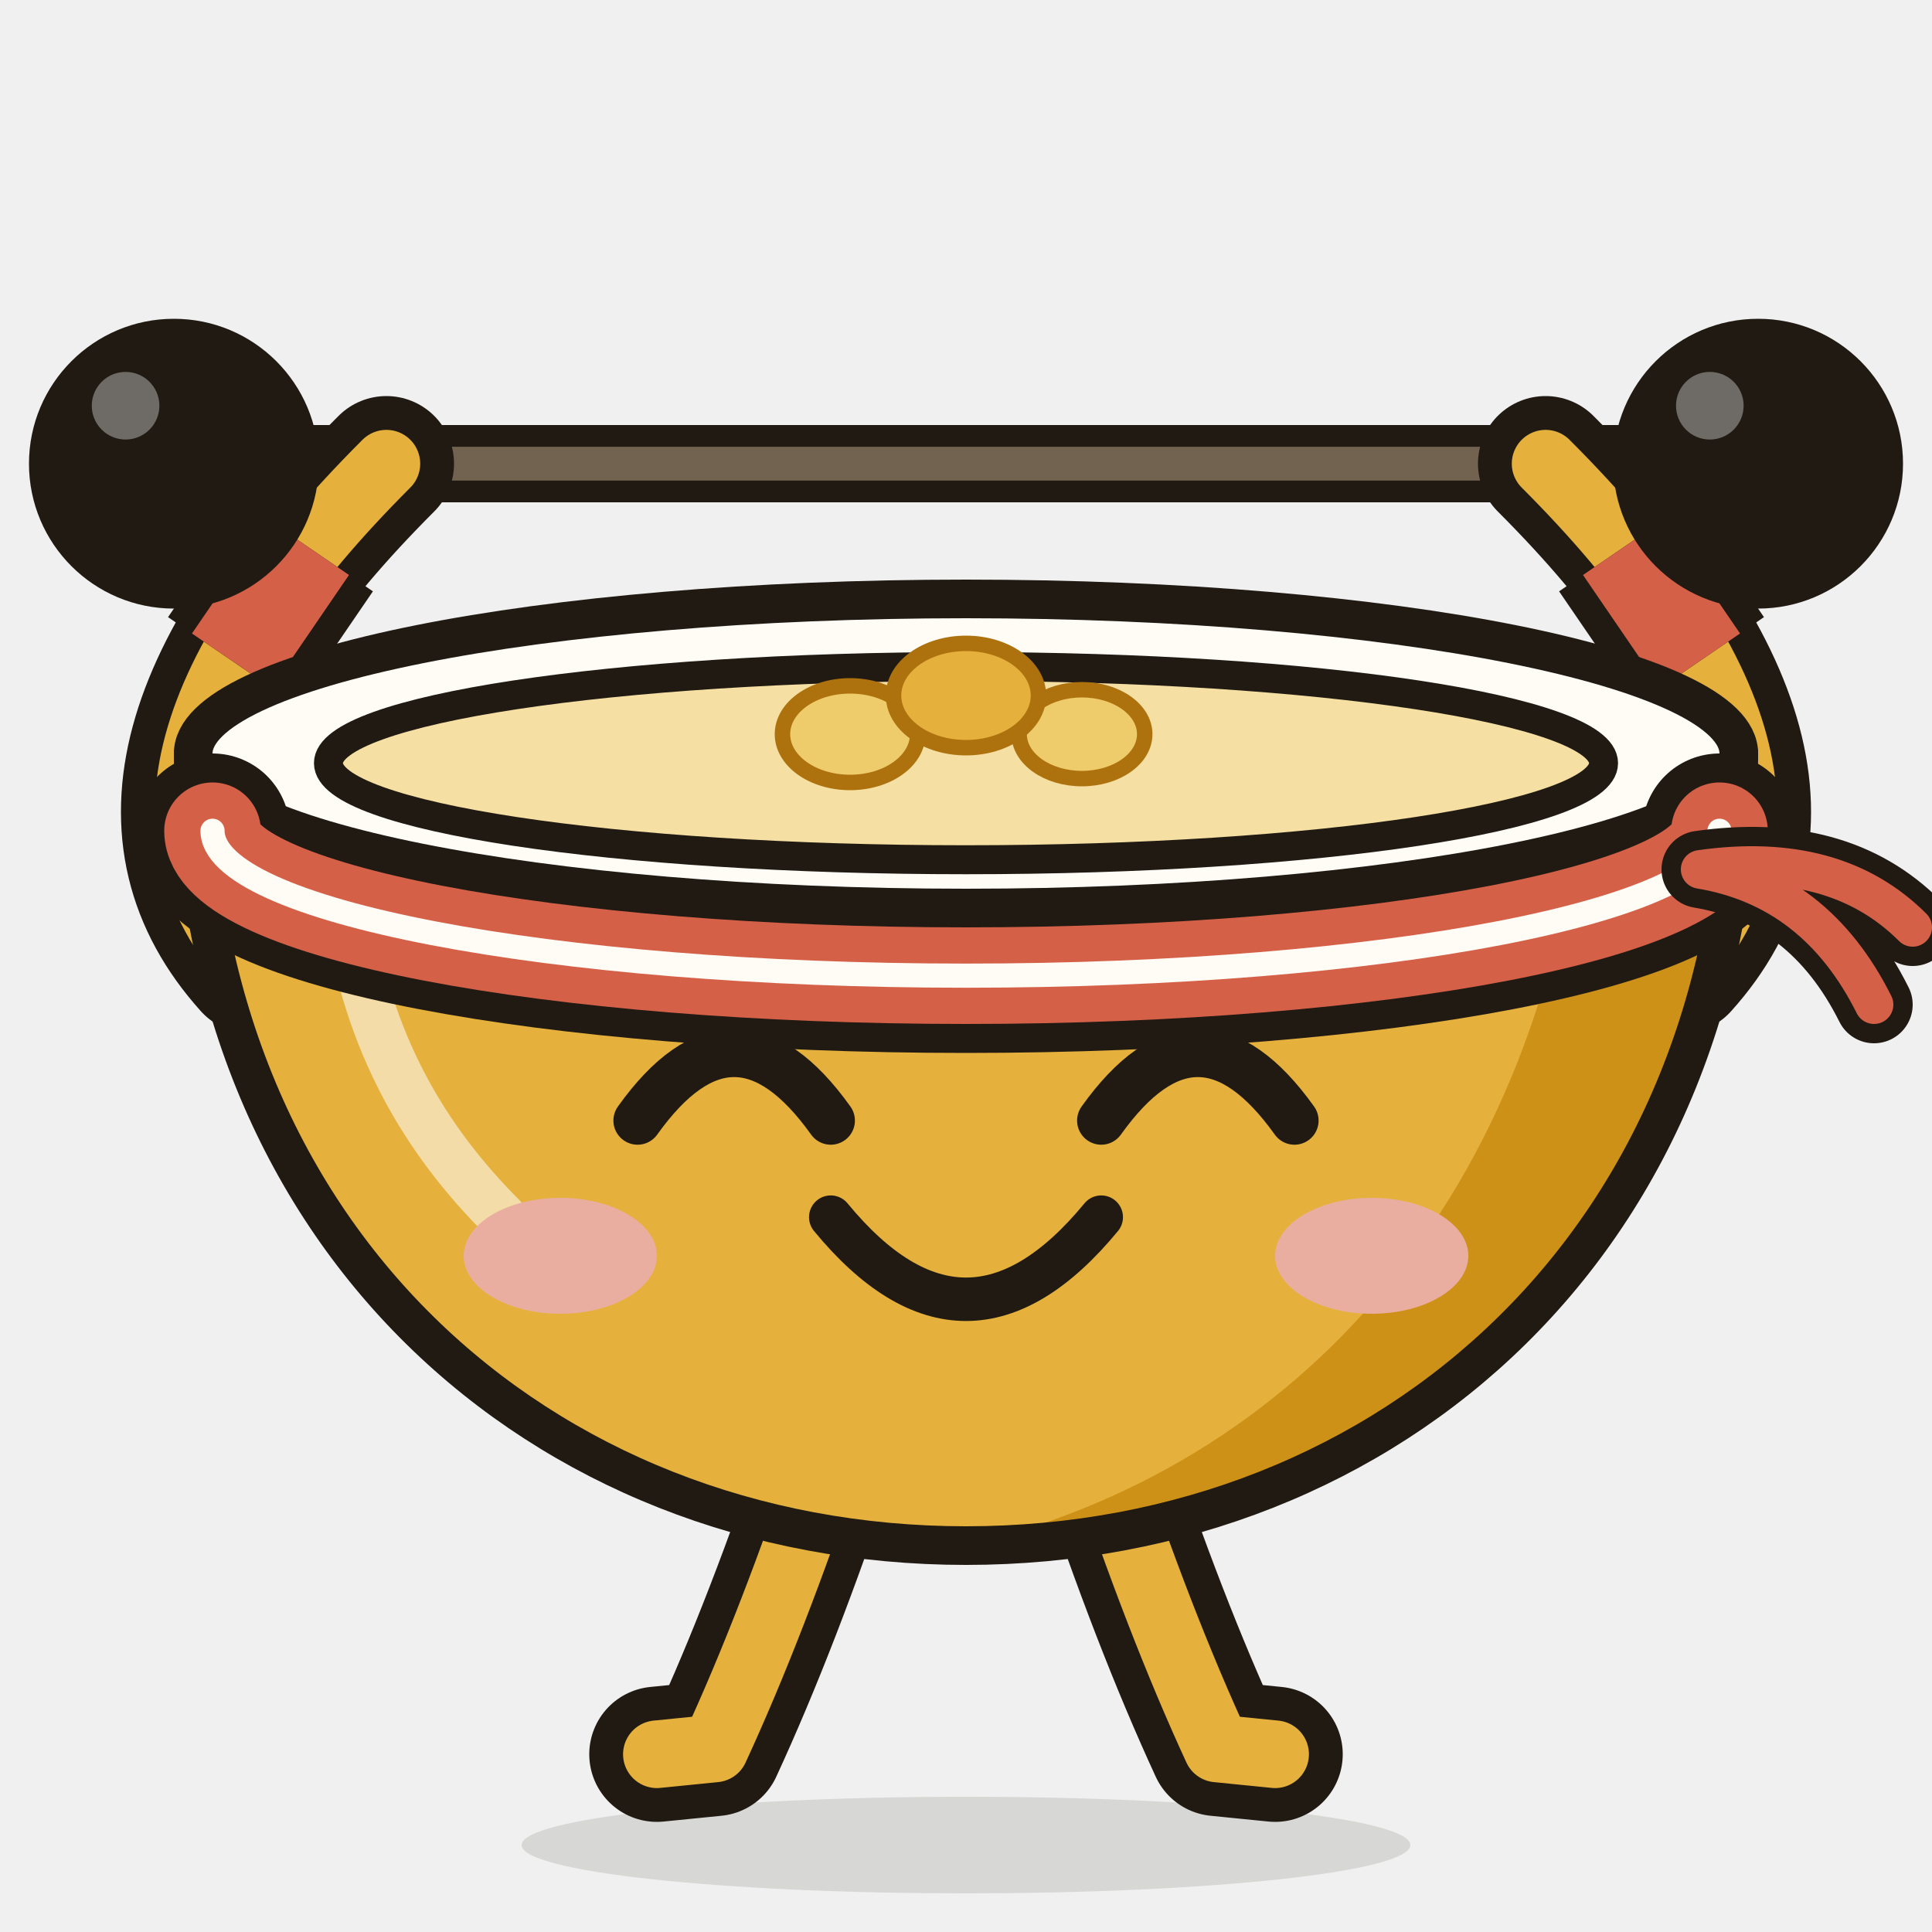
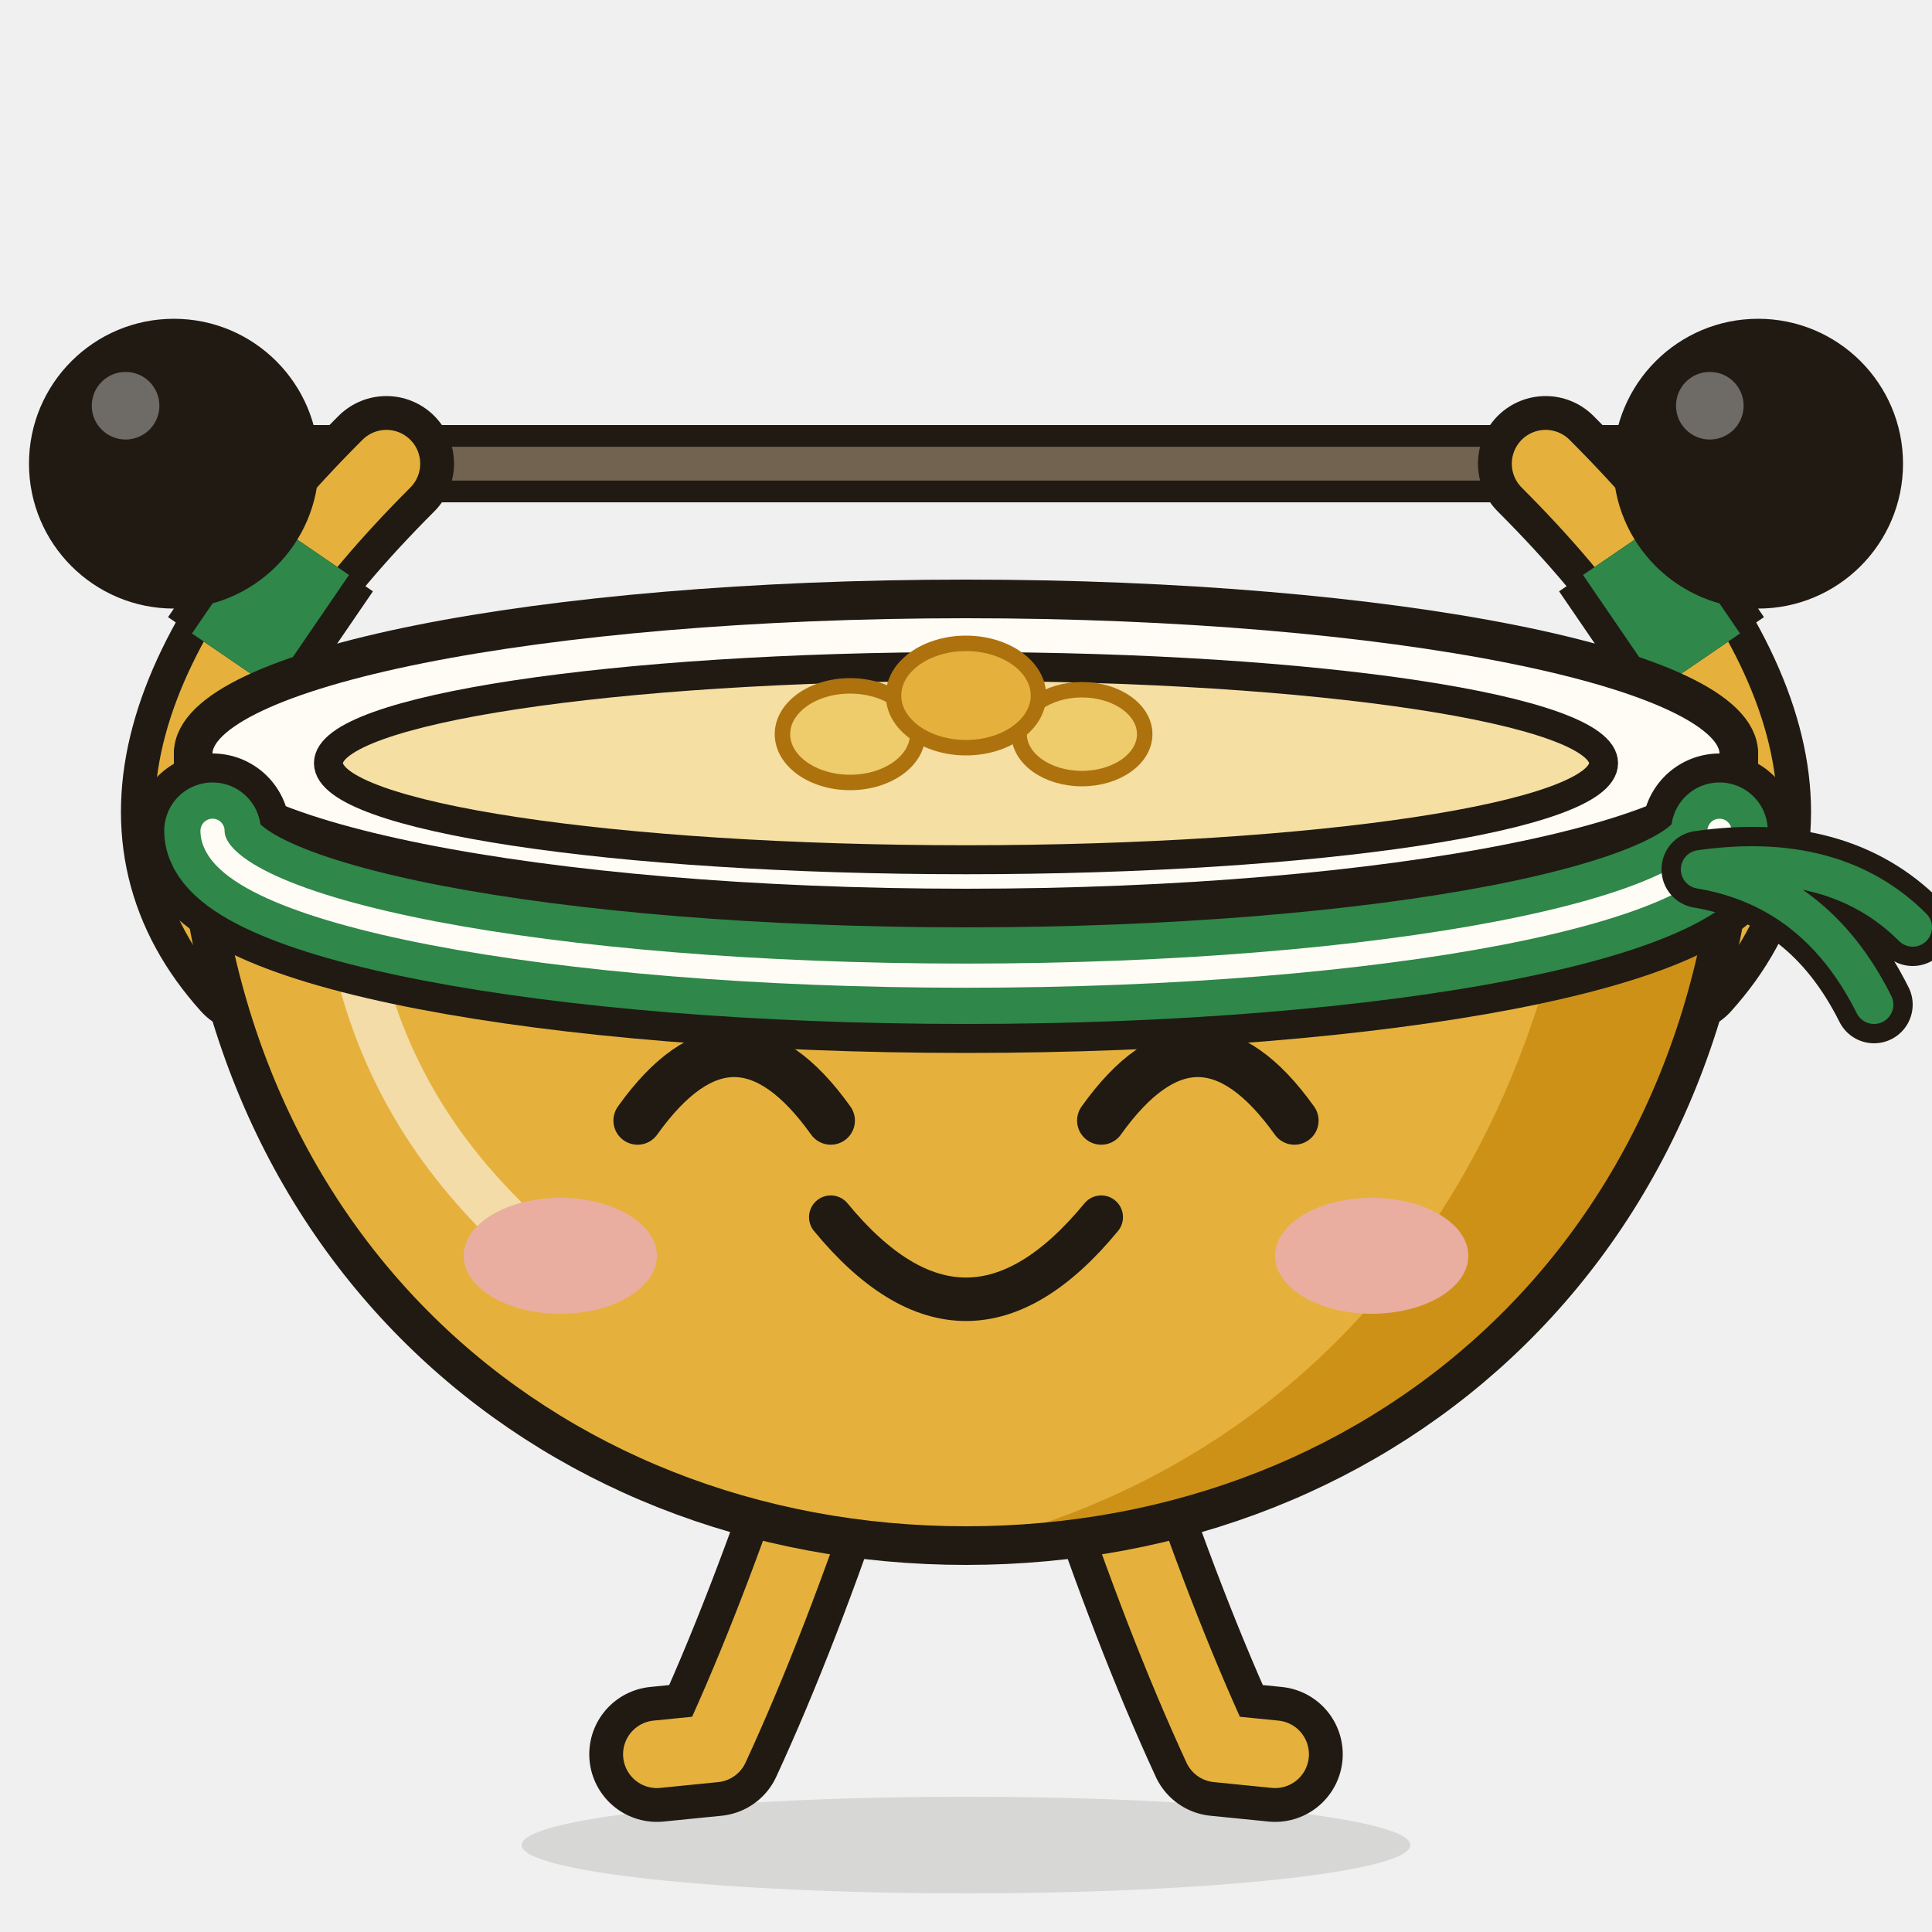
<svg xmlns="http://www.w3.org/2000/svg" width="400" height="400" viewBox="0 0 200 200" fill="none">
  <ellipse cx="100" cy="191" rx="46" ry="5" fill="#201a13" fill-opacity="0.12" />
  <g>
    <path d="M22 48H178" stroke="#201a13" stroke-width="8" stroke-linecap="round" stroke-linejoin="round" fill="none" />
    <path d="M22 48H178" stroke="#71634f" stroke-width="3.5" stroke-linecap="round" stroke-linejoin="round" fill="none" />
    <path d="M86 150Q80 168 74 181l-6 0.6" stroke="#201a13" stroke-width="14" stroke-linecap="round" stroke-linejoin="round" fill="none" />
    <path d="M86 150Q80 168 74 181l-6 0.6" stroke="#e5b13c" stroke-width="7" stroke-linecap="round" stroke-linejoin="round" fill="none" />
    <path d="M114 150Q120 168 126 181l6 0.6" stroke="#201a13" stroke-width="14" stroke-linecap="round" stroke-linejoin="round" fill="none" />
    <path d="M114 150Q120 168 126 181l6 0.6" stroke="#e5b13c" stroke-width="7" stroke-linecap="round" stroke-linejoin="round" fill="none" />
    <path d="M26 100Q8 80 40 48" stroke="#201a13" stroke-width="14" stroke-linecap="round" stroke-linejoin="round" fill="none" />
    <path d="M26 100Q8 80 40 48" stroke="#e5b13c" stroke-width="7" stroke-linecap="round" stroke-linejoin="round" fill="none" />
    <path d="M24 68.4L32 56.7" stroke="#201a13" stroke-width="16" />
-     <path d="M24 68.4L32 56.7" stroke="#d56048" stroke-width="10" />
+     <path d="M24 68.4L32 56.7" stroke="#2f8749" stroke-width="10" />
    <path d="M174 100Q192 80 160 48" stroke="#201a13" stroke-width="14" stroke-linecap="round" stroke-linejoin="round" fill="none" />
    <path d="M174 100Q192 80 160 48" stroke="#e5b13c" stroke-width="7" stroke-linecap="round" stroke-linejoin="round" fill="none" />
    <path d="M176 68.4L168 56.7" stroke="#201a13" stroke-width="16" />
-     <path d="M176 68.4L168 56.7" stroke="#d56048" stroke-width="10" />
+     <path d="M176 68.4L168 56.7" stroke="#2f8749" stroke-width="10" />
    <path d="M20 78C20 128 56 160 100 160C144 160 180 128 180 78Z" fill="#e5b13c" />
    <path d="M180 78C180 128 144 160 100 160C134 152 160 124 164 80Z" fill="#ce9118" />
    <path d="M36 94C38 108 44 118 52 126" stroke="#fff" stroke-width="5" stroke-linecap="round" stroke-linejoin="round" fill="none" stroke-opacity="0.55" />
    <path d="M20 78C20 128 56 160 100 160C144 160 180 128 180 78Z" fill="none" stroke="#201a13" stroke-width="4" stroke-linejoin="round" />
    <ellipse cx="100" cy="78" rx="80" ry="16" fill="#fffcf5" stroke="#201a13" stroke-width="4" />
    <ellipse cx="100" cy="79" rx="66" ry="10" fill="#f5dfa3" stroke="#201a13" stroke-width="3" />
    <g stroke="#ad720d" stroke-width="1.6">
      <ellipse cx="88" cy="76" rx="7" ry="5" fill="#eecb6b" />
      <ellipse cx="112" cy="76" rx="6.5" ry="4.6" fill="#eecb6b" />
      <ellipse cx="100" cy="72" rx="7.5" ry="5.4" fill="#e5b13c" />
    </g>
    <ellipse cx="58" cy="130" rx="10" ry="6" fill="#e9aea0" />
    <ellipse cx="142" cy="130" rx="10" ry="6" fill="#e9aea0" />
    <path d="M66 116Q76 102 86 116" stroke="#201a13" stroke-width="5" stroke-linecap="round" stroke-linejoin="round" fill="none" />
    <path d="M114 116Q124 102 134 116" stroke="#201a13" stroke-width="5" stroke-linecap="round" stroke-linejoin="round" fill="none" />
    <path d="M86 126Q100 143 114 126" stroke="#201a13" stroke-width="4.5" stroke-linecap="round" stroke-linejoin="round" fill="none" />
    <path d="M22 86A78 15 0 0 0 178 86" stroke="#201a13" stroke-width="16" stroke-linecap="round" stroke-linejoin="round" fill="none" />
-     <path d="M22 86A78 15 0 0 0 178 86" stroke="#d56048" stroke-width="10" stroke-linecap="round" stroke-linejoin="round" fill="none" />
+     <path d="M22 86A78 15 0 0 0 178 86" stroke="#2f8749" stroke-width="10" stroke-linecap="round" stroke-linejoin="round" fill="none" />
    <path d="M22 86A78 15 0 0 0 178 86" stroke="#fffcf5" stroke-width="2.5" stroke-linecap="round" stroke-linejoin="round" fill="none" />
    <path d="M176 90Q188 92 194 104M176 90Q190 88 198 96" stroke="#201a13" stroke-width="8" stroke-linecap="round" stroke-linejoin="round" fill="none" />
-     <path d="M176 90Q188 92 194 104M176 90Q190 88 198 96" stroke="#d56048" stroke-width="4" stroke-linecap="round" stroke-linejoin="round" fill="none" />
+     <path d="M176 90Q188 92 194 104M176 90Q190 88 198 96" stroke="#2f8749" stroke-width="4" stroke-linecap="round" stroke-linejoin="round" fill="none" />
    <circle cx="18" cy="48" r="15" fill="#201a13" />
    <circle cx="13" cy="42" r="3.5" fill="#fff" fill-opacity="0.35" />
    <circle cx="182" cy="48" r="15" fill="#201a13" />
    <circle cx="177" cy="42" r="3.5" fill="#fff" fill-opacity="0.35" />
  </g>
</svg>
